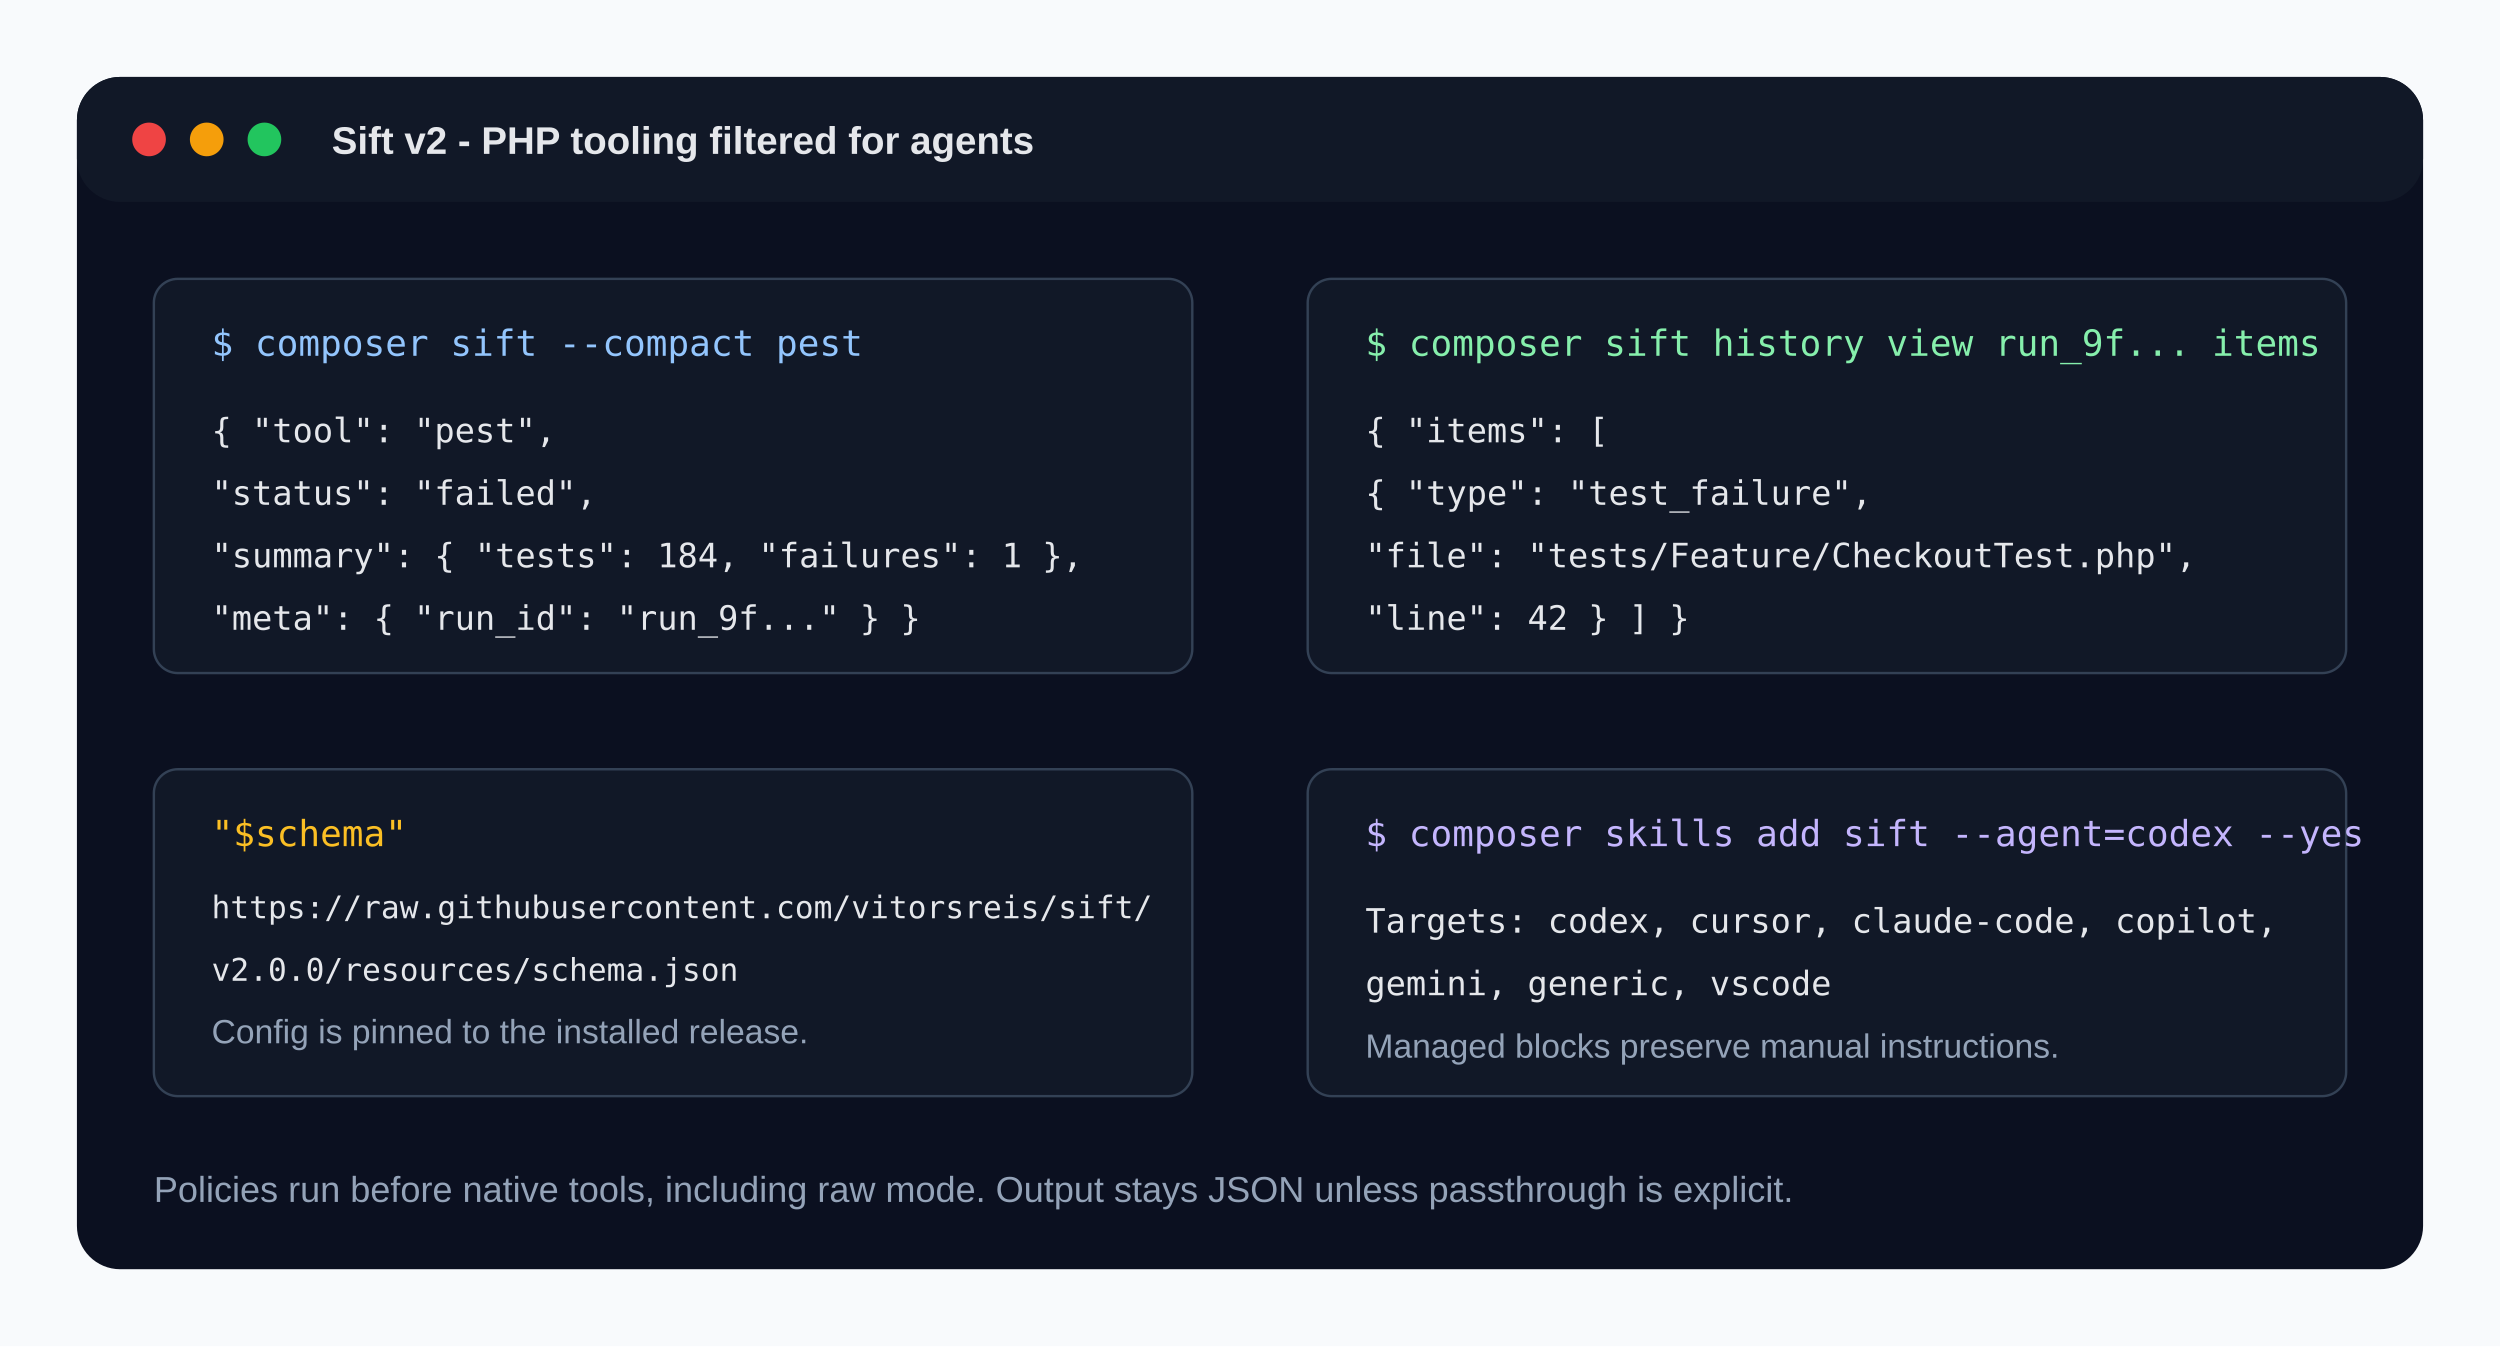
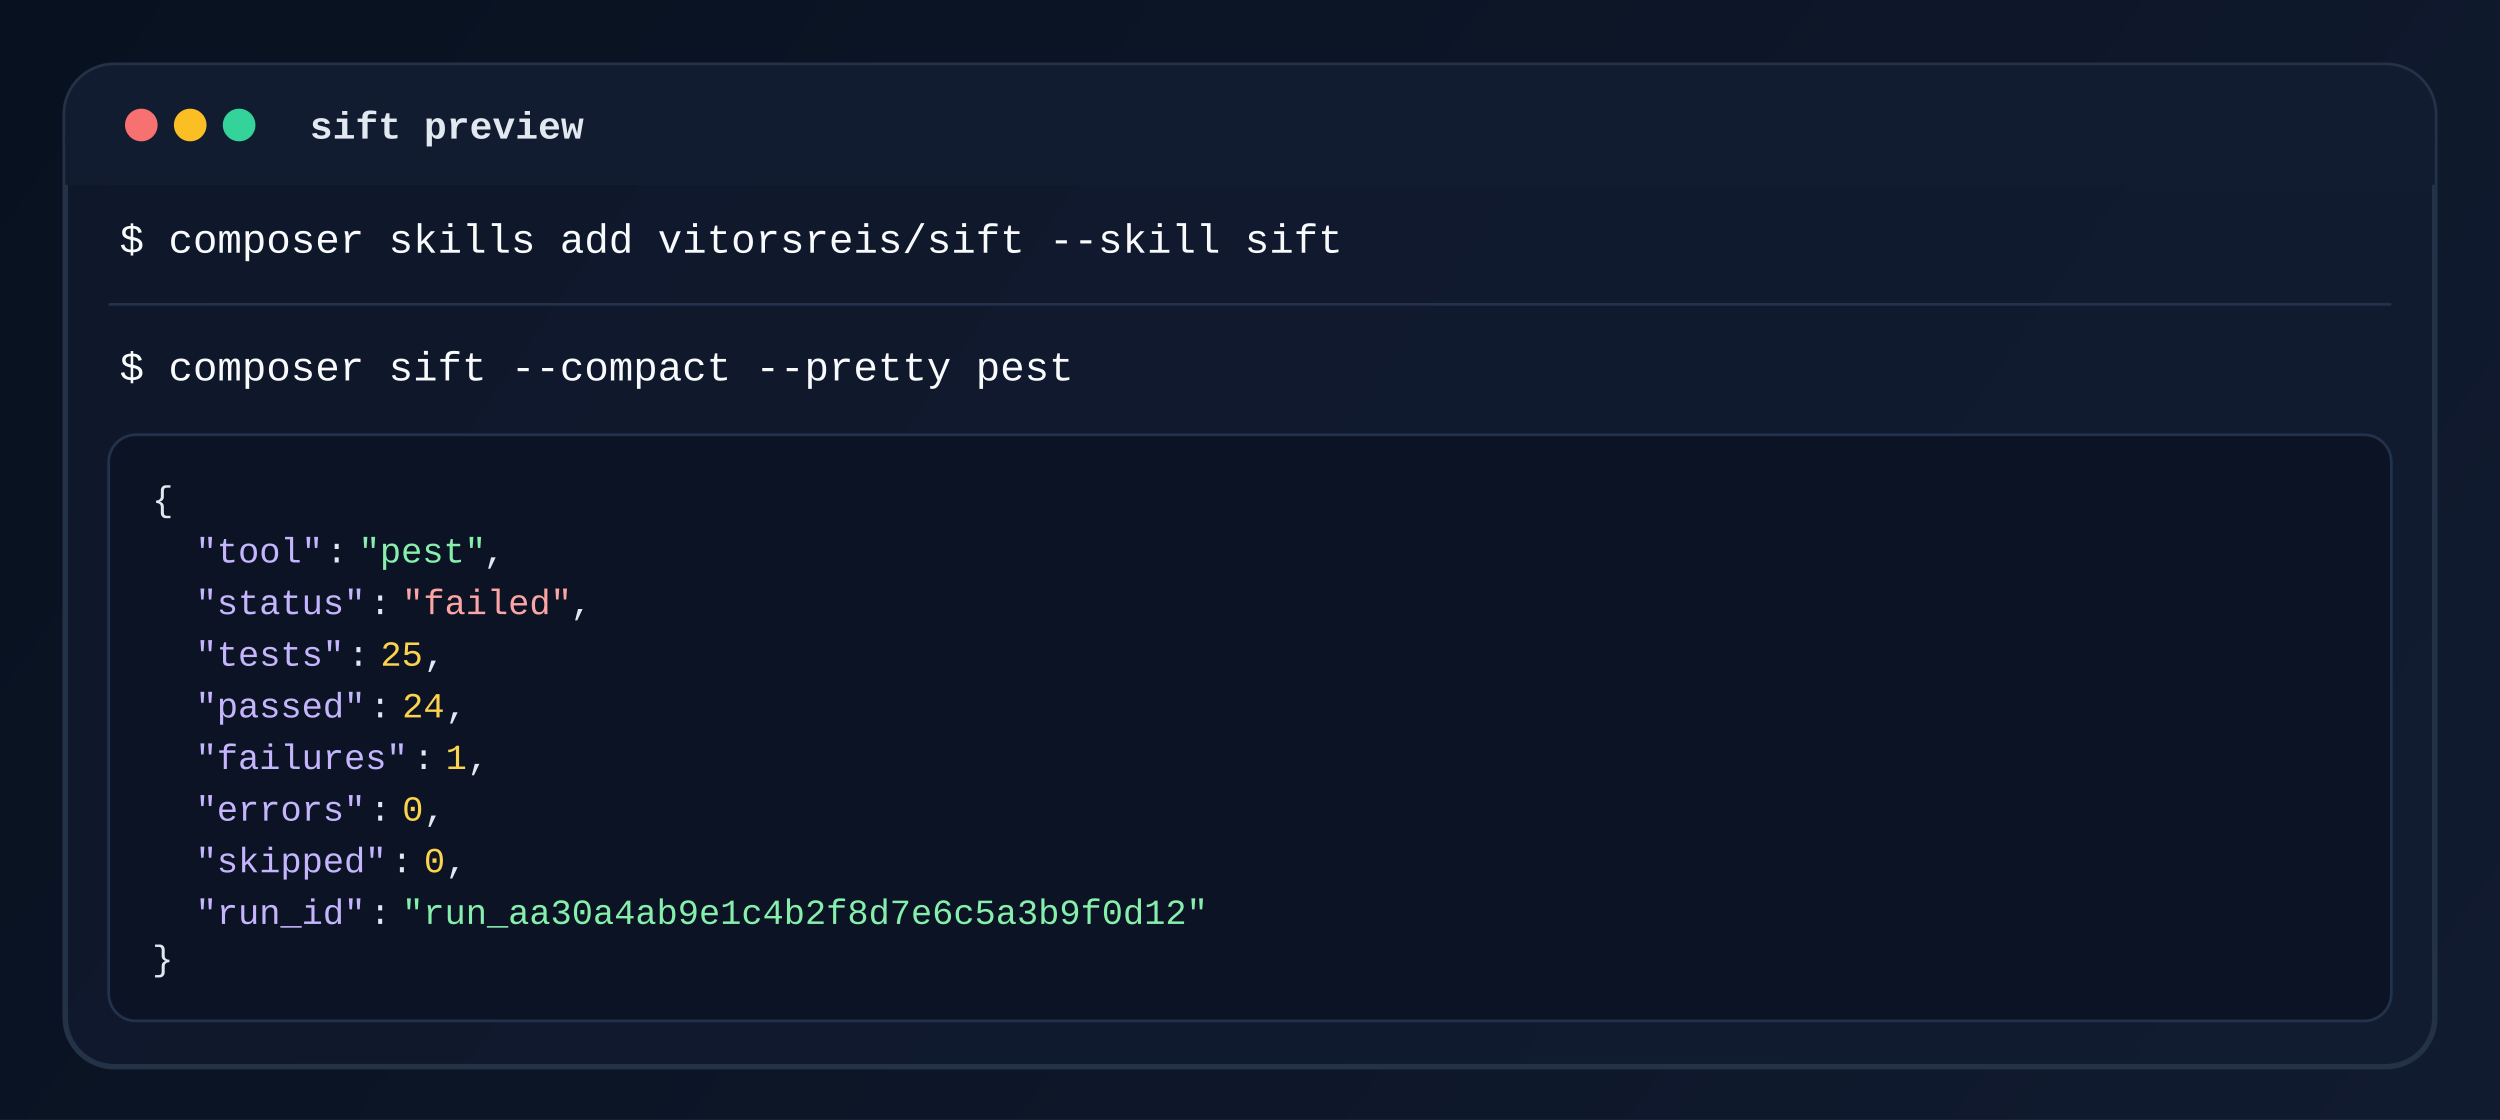
- <svg xmlns="http://www.w3.org/2000/svg" viewBox="0 0 1040 560" role="img" aria-labelledby="title desc">
-   <rect width="1040" height="560" fill="#f8fafc" />
-   <rect x="32" y="32" width="976" height="496" rx="18" fill="#0b1020" />
-   <rect x="32" y="32" width="976" height="52" rx="18" fill="#111827" />
-   <circle cx="62" cy="58" r="7" fill="#ef4444" />
-   <circle cx="86" cy="58" r="7" fill="#f59e0b" />
-   <circle cx="110" cy="58" r="7" fill="#22c55e" />
-   <text x="138" y="64" fill="#e5e7eb" font-family="Arial, sans-serif" font-size="16" font-weight="700">Sift v2 - PHP tooling filtered for agents</text>
-   <rect x="64" y="116" width="432" height="164" rx="10" fill="#111827" stroke="#334155" />
-   <text x="88" y="148" fill="#93c5fd" font-family="Consolas, monospace" font-size="15">$ composer sift --compact pest</text>
-   <text x="88" y="184" fill="#e5e7eb" font-family="Consolas, monospace" font-size="14">{ "tool": "pest",</text>
-   <text x="88" y="210" fill="#e5e7eb" font-family="Consolas, monospace" font-size="14">  "status": "failed",</text>
-   <text x="88" y="236" fill="#e5e7eb" font-family="Consolas, monospace" font-size="14">  "summary": { "tests": 184, "failures": 1 },</text>
-   <text x="88" y="262" fill="#e5e7eb" font-family="Consolas, monospace" font-size="14">  "meta": { "run_id": "run_9f..." } }</text>
-   <rect x="544" y="116" width="432" height="164" rx="10" fill="#111827" stroke="#334155" />
-   <text x="568" y="148" fill="#86efac" font-family="Consolas, monospace" font-size="15">$ composer sift history view run_9f... items</text>
-   <text x="568" y="184" fill="#e5e7eb" font-family="Consolas, monospace" font-size="14">{ "items": [</text>
-   <text x="568" y="210" fill="#e5e7eb" font-family="Consolas, monospace" font-size="14">  { "type": "test_failure",</text>
-   <text x="568" y="236" fill="#e5e7eb" font-family="Consolas, monospace" font-size="14">    "file": "tests/Feature/CheckoutTest.php",</text>
-   <text x="568" y="262" fill="#e5e7eb" font-family="Consolas, monospace" font-size="14">    "line": 42 } ] }</text>
-   <rect x="64" y="320" width="432" height="136" rx="10" fill="#111827" stroke="#334155" />
-   <text x="88" y="352" fill="#fbbf24" font-family="Consolas, monospace" font-size="15">"$schema"</text>
-   <text x="88" y="382" fill="#e5e7eb" font-family="Consolas, monospace" font-size="13">https://raw.githubusercontent.com/vitorsreis/sift/</text>
-   <text x="88" y="408" fill="#e5e7eb" font-family="Consolas, monospace" font-size="13">v2.0.0/resources/schema.json</text>
-   <text x="88" y="434" fill="#94a3b8" font-family="Arial, sans-serif" font-size="14">Config is pinned to the installed release.</text>
-   <rect x="544" y="320" width="432" height="136" rx="10" fill="#111827" stroke="#334155" />
-   <text x="568" y="352" fill="#c4b5fd" font-family="Consolas, monospace" font-size="15">$ composer skills add sift --agent=codex --yes</text>
-   <text x="568" y="388" fill="#e5e7eb" font-family="Consolas, monospace" font-size="14">Targets: codex, cursor, claude-code, copilot,</text>
-   <text x="568" y="414" fill="#e5e7eb" font-family="Consolas, monospace" font-size="14">gemini, generic, vscode</text>
-   <text x="568" y="440" fill="#94a3b8" font-family="Arial, sans-serif" font-size="14">Managed blocks preserve manual instructions.</text>
-   <text x="64" y="500" fill="#94a3b8" font-family="Arial, sans-serif" font-size="15">Policies run before native tools, including raw mode. Output stays JSON unless passthrough is explicit.</text>
+ <svg xmlns="http://www.w3.org/2000/svg" viewBox="0 0 920 412" role="img" aria-labelledby="title desc">
+   <defs>
+     <linearGradient id="bg" x1="0" y1="0" x2="920" y2="520" gradientUnits="userSpaceOnUse" gradientTransform="matrix(1, 0, 0, 0.792585, 0, 0)">
+       <stop offset="0" stop-color="#08111f" />
+       <stop offset="1" stop-color="#111b30" />
+     </linearGradient>
+     <linearGradient id="panel" x1="24" y1="24" x2="896" y2="496" gradientUnits="userSpaceOnUse" gradientTransform="matrix(1, 0, 0, 0.780798, 0, 5.260838)">
+       <stop offset="0" stop-color="#0f172a" />
+       <stop offset="1" stop-color="#111c31" />
+     </linearGradient>
+   </defs>
+   <rect width="920" height="412.144" fill="url(#bg)" style="" />
+   <rect x="24" y="24" width="872" height="368.537" rx="18" fill="url(#panel)" stroke="#243247" stroke-width="2" style="" />
+   <rect x="24" y="24" width="872" height="44" rx="18" fill="#121c31" />
+   <rect x="24" y="50" width="872" height="18" fill="#121c31" />
+   <circle cx="52" cy="46" r="6" fill="#f87171" />
+   <circle cx="70" cy="46" r="6" fill="#fbbf24" />
+   <circle cx="88" cy="46" r="6" fill="#34d399" />
+   <text x="114" y="51" fill="#e2e8f0" font-family="'Courier New', monospace" font-size="14" font-weight="700" style="white-space: pre;">sift preview</text>
+   <text x="44" y="93" fill="#f8fafc" font-family="'Courier New', monospace" font-size="15" style="white-space: pre; font-size: 15px;">$ composer skills add vitorsreis/sift --skill sift</text>
+   <line x1="40" y1="112" x2="880" y2="112" stroke="#23324c" stroke-width="1" />
+   <text x="44" y="140" fill="#f8fafc" font-family="'Courier New', monospace" font-size="15" style="white-space: pre; font-size: 15px;">$ composer sift --compact --pretty pest</text>
+   <rect x="40" y="160" width="840" height="215.699" rx="10" fill="#0b1325" stroke="#23324c" style="" />
+   <text x="56" y="188" fill="#e2e8f0" font-family="'Courier New', monospace" font-size="13" style="white-space: pre; font-size: 13px;">{</text>
+   <text x="72" y="207" fill="#c4b5fd" font-family="'Courier New', monospace" font-size="13" style="white-space: pre; font-size: 13px;">"tool"</text>
+   <text x="120" y="207" fill="#e2e8f0" font-family="'Courier New', monospace" font-size="13" style="white-space: pre; font-size: 13px;">:</text>
+   <text x="132" y="207" fill="#86efac" font-family="'Courier New', monospace" font-size="13" style="white-space: pre; font-size: 13px;">"pest"</text>
+   <text x="178" y="207" fill="#e2e8f0" font-family="'Courier New', monospace" font-size="13" style="white-space: pre; font-size: 13px;">,</text>
+   <text x="72" y="226" fill="#c4b5fd" font-family="'Courier New', monospace" font-size="13" style="white-space: pre; font-size: 13px;">"status"</text>
+   <text x="136" y="226" fill="#e2e8f0" font-family="'Courier New', monospace" font-size="13" style="white-space: pre; font-size: 13px;">:</text>
+   <text x="148" y="226" fill="#fca5a5" font-family="'Courier New', monospace" font-size="13" style="white-space: pre; font-size: 13px;">"failed"</text>
+   <text x="210" y="226" fill="#e2e8f0" font-family="'Courier New', monospace" font-size="13" style="white-space: pre; font-size: 13px;">,</text>
+   <text x="72" y="245" fill="#c4b5fd" font-family="'Courier New', monospace" font-size="13" style="white-space: pre; font-size: 13px;">"tests"</text>
+   <text x="128" y="245" fill="#e2e8f0" font-family="'Courier New', monospace" font-size="13" style="white-space: pre; font-size: 13px;">:</text>
+   <text x="140" y="245" fill="#fcd34d" font-family="'Courier New', monospace" font-size="13" style="white-space: pre; font-size: 13px;">25</text>
+   <text x="156" y="245" fill="#e2e8f0" font-family="'Courier New', monospace" font-size="13" style="white-space: pre; font-size: 13px;">,</text>
+   <text x="72" y="264" fill="#c4b5fd" font-family="'Courier New', monospace" font-size="13" style="white-space: pre; font-size: 13px;">"passed"</text>
+   <text x="136" y="264" fill="#e2e8f0" font-family="'Courier New', monospace" font-size="13" style="white-space: pre; font-size: 13px;">:</text>
+   <text x="148" y="264" fill="#fcd34d" font-family="'Courier New', monospace" font-size="13" style="white-space: pre; font-size: 13px;">24</text>
+   <text x="164" y="264" fill="#e2e8f0" font-family="'Courier New', monospace" font-size="13" style="white-space: pre; font-size: 13px;">,</text>
+   <text x="72" y="283" fill="#c4b5fd" font-family="'Courier New', monospace" font-size="13" style="white-space: pre; font-size: 13px;">"failures"</text>
+   <text x="152" y="283" fill="#e2e8f0" font-family="'Courier New', monospace" font-size="13" style="white-space: pre; font-size: 13px;">:</text>
+   <text x="164" y="283" fill="#fcd34d" font-family="'Courier New', monospace" font-size="13" style="white-space: pre; font-size: 13px;">1</text>
+   <text x="172" y="283" fill="#e2e8f0" font-family="'Courier New', monospace" font-size="13" style="white-space: pre; font-size: 13px;">,</text>
+   <text x="72" y="302" fill="#c4b5fd" font-family="'Courier New', monospace" font-size="13" style="white-space: pre; font-size: 13px;">"errors"</text>
+   <text x="136" y="302" fill="#e2e8f0" font-family="'Courier New', monospace" font-size="13" style="white-space: pre; font-size: 13px;">:</text>
+   <text x="148" y="302" fill="#fcd34d" font-family="'Courier New', monospace" font-size="13" style="white-space: pre; font-size: 13px;">0</text>
+   <text x="156" y="302" fill="#e2e8f0" font-family="'Courier New', monospace" font-size="13" style="white-space: pre; font-size: 13px;">,</text>
+   <text x="72" y="321" fill="#c4b5fd" font-family="'Courier New', monospace" font-size="13" style="white-space: pre; font-size: 13px;">"skipped"</text>
+   <text x="144" y="321" fill="#e2e8f0" font-family="'Courier New', monospace" font-size="13" style="white-space: pre; font-size: 13px;">:</text>
+   <text x="156" y="321" fill="#fcd34d" font-family="'Courier New', monospace" font-size="13" style="white-space: pre; font-size: 13px;">0</text>
+   <text x="164" y="321" fill="#e2e8f0" font-family="'Courier New', monospace" font-size="13" style="white-space: pre; font-size: 13px;">,</text>
+   <text x="72" y="340" fill="#c4b5fd" font-family="'Courier New', monospace" font-size="13" style="white-space: pre; font-size: 13px;">"run_id"</text>
+   <text x="136" y="340" fill="#e2e8f0" font-family="'Courier New', monospace" font-size="13" style="white-space: pre; font-size: 13px;">:</text>
+   <text x="148" y="340" fill="#86efac" font-family="'Courier New', monospace" font-size="13" style="white-space: pre; font-size: 13px;">"run_aa30a4ab9e1c4b2f8d7e6c5a3b9f0d12"</text>
+   <text x="56" y="357" fill="#e2e8f0" font-family="'Courier New', monospace" font-size="13" style="white-space: pre; font-size: 13px;">}</text>
</svg>
